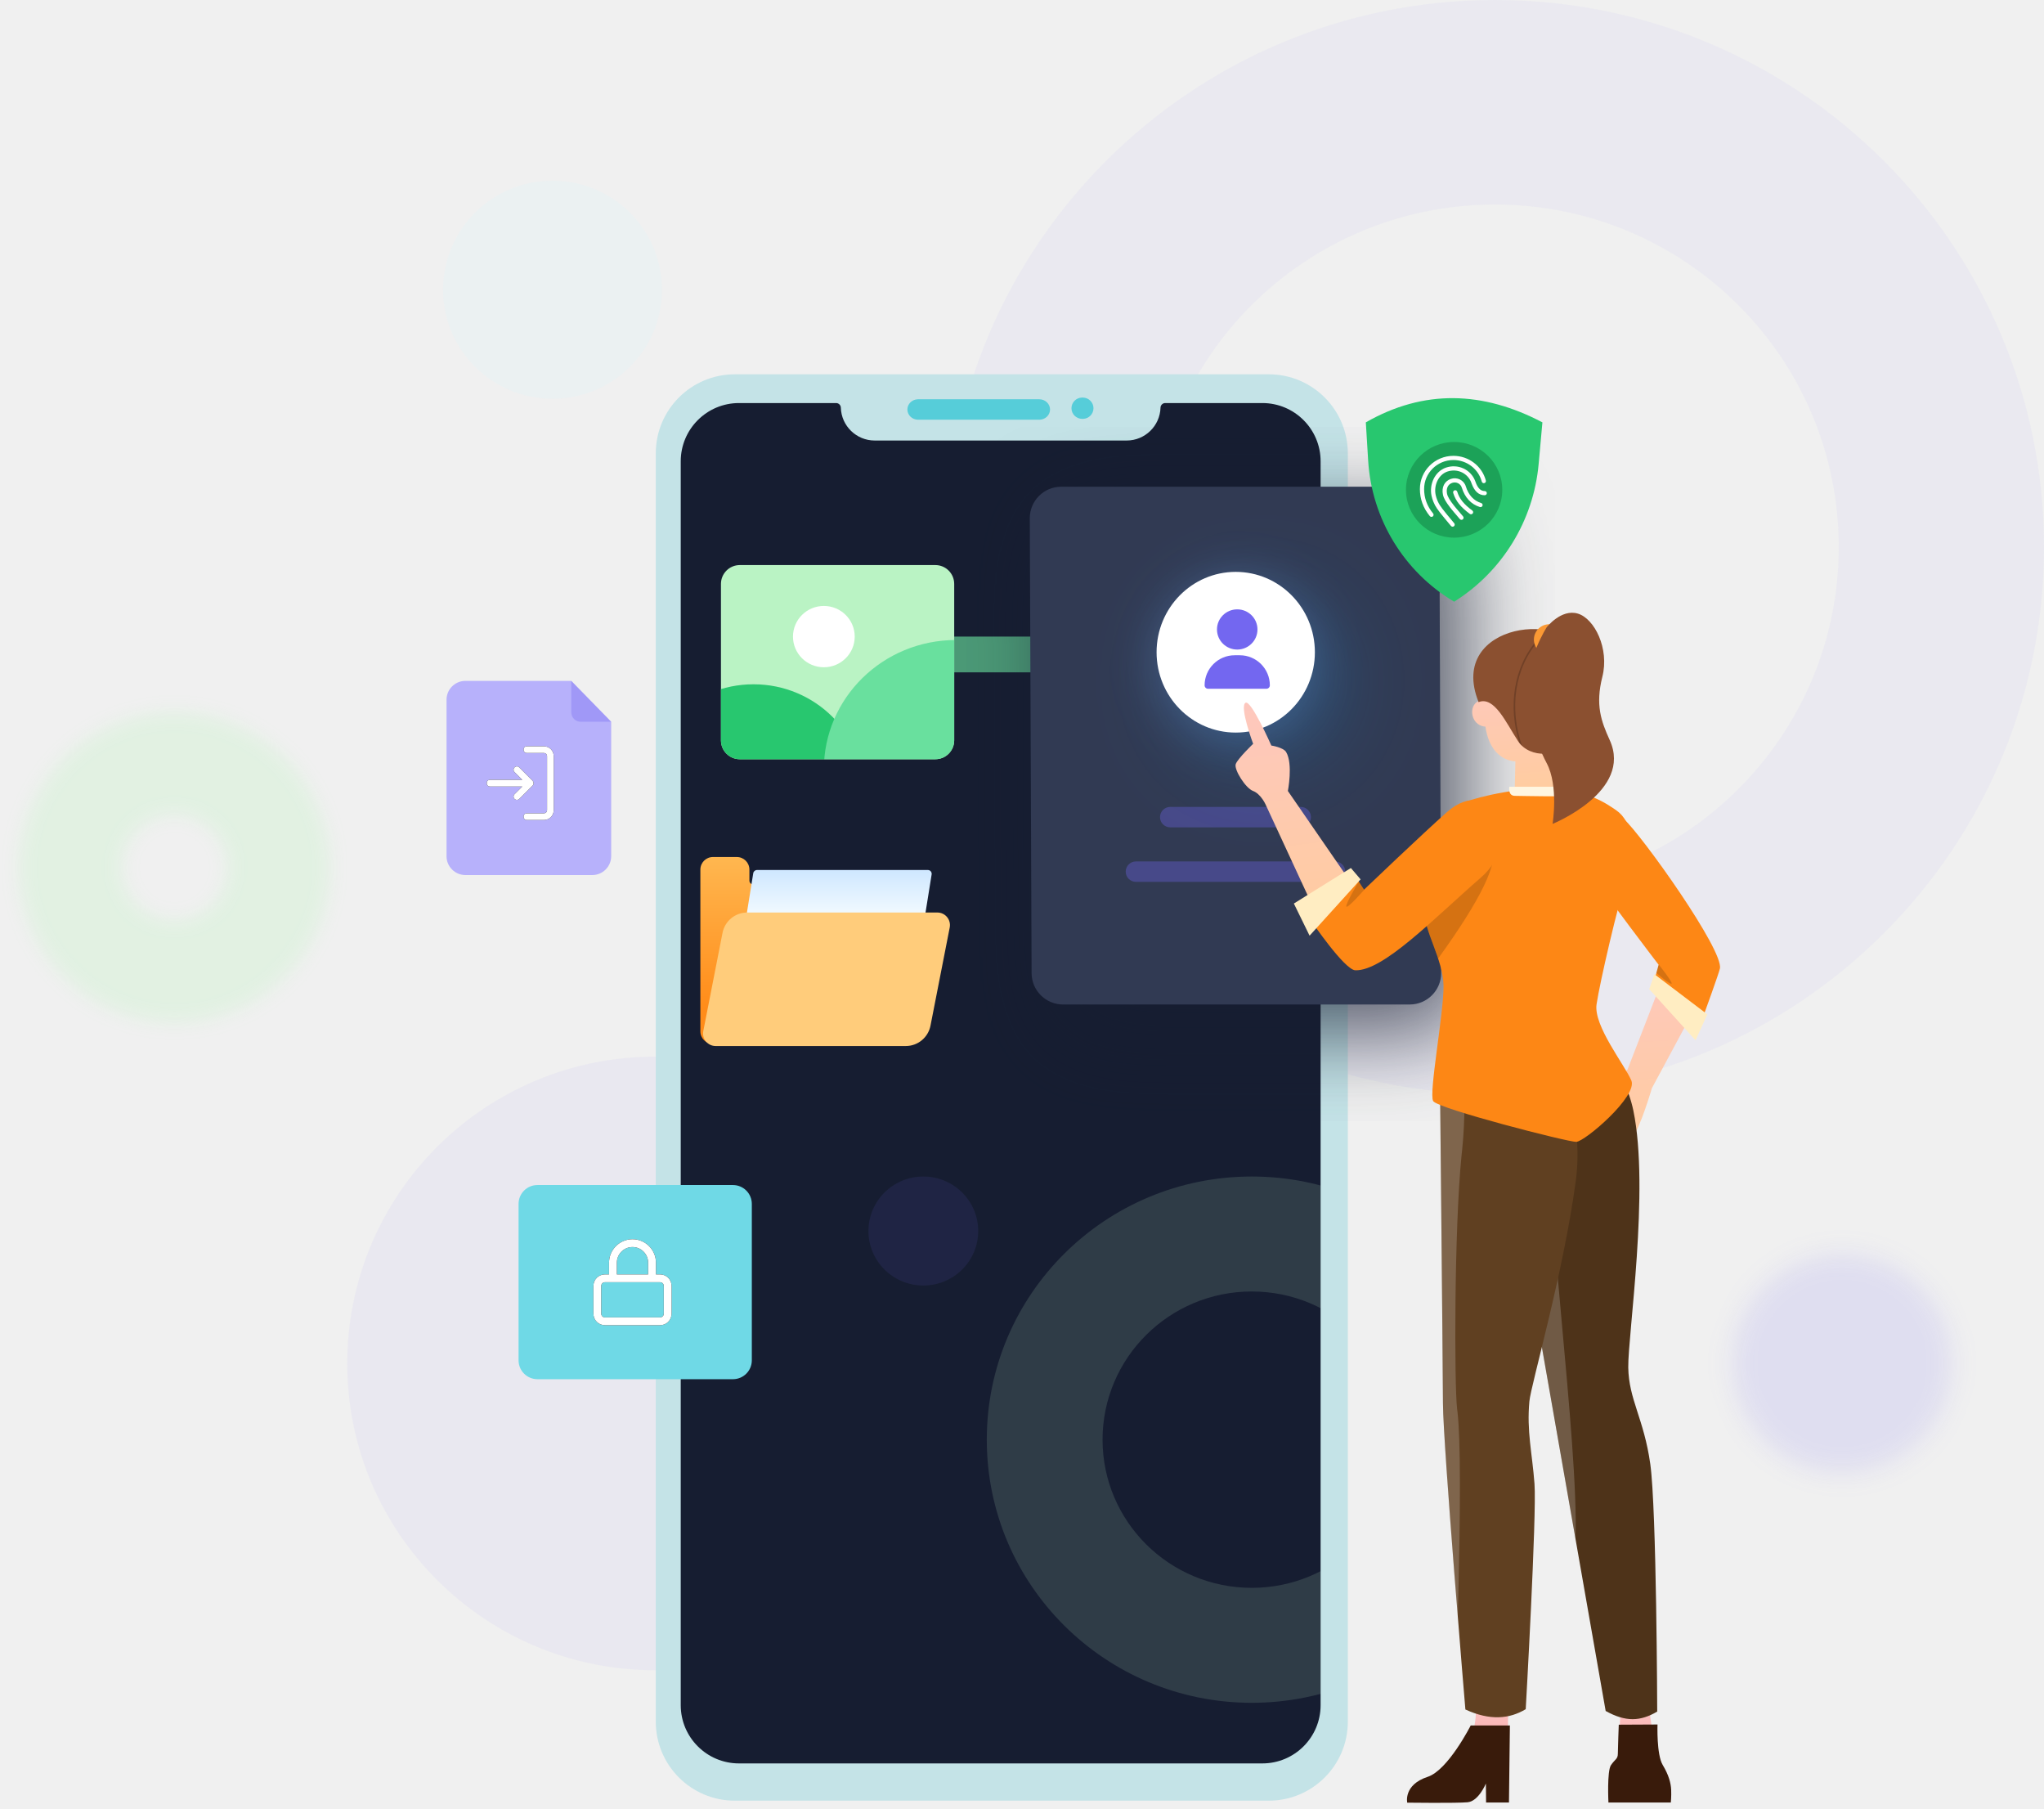
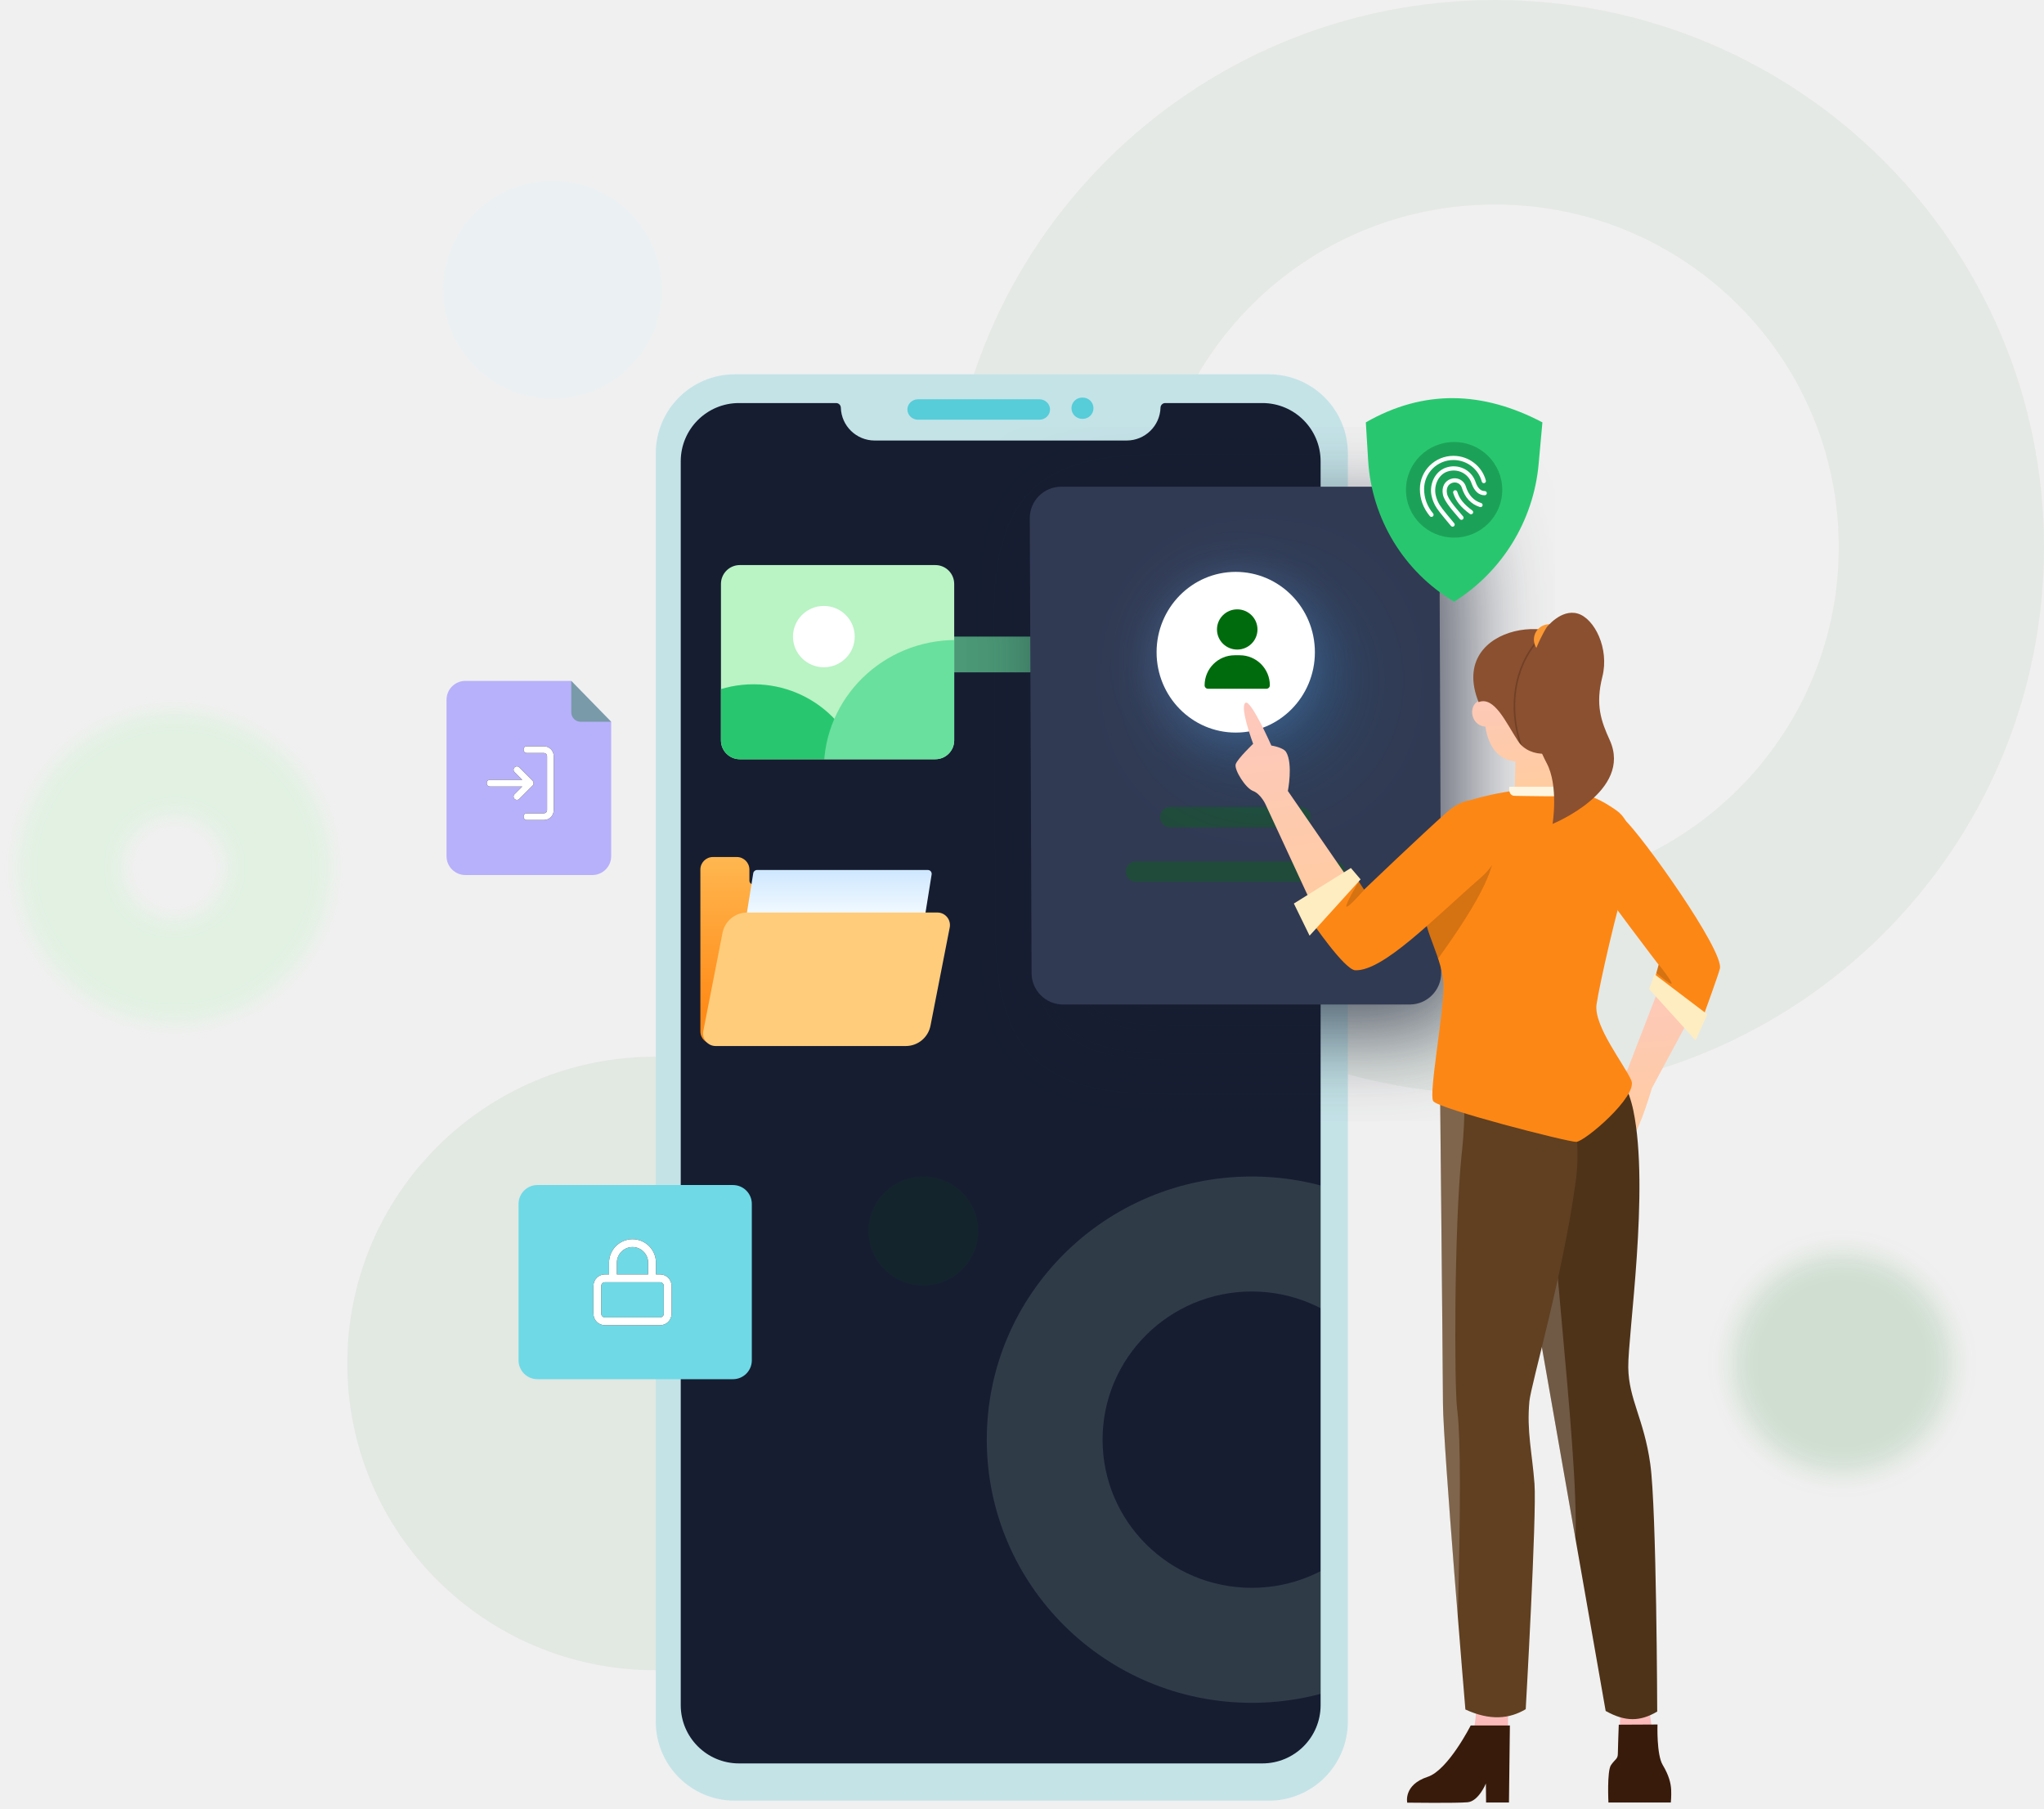
<svg xmlns="http://www.w3.org/2000/svg" width="650" height="575" viewBox="0 0 650 575" fill="none">
  <g id="Illustration">
    <g id="Shape">
-       <path id="Oval" opacity="0.053" fill-rule="evenodd" clip-rule="evenodd" d="M650 173.93C650 77.871 571.829 0 475.402 0C378.974 0 300.804 77.871 300.804 173.93C300.804 269.988 378.974 347.859 475.402 347.859C571.829 347.859 650 269.988 650 173.93ZM366.074 173.93C366.074 113.781 415.022 65.02 475.402 65.02C535.782 65.02 584.729 113.781 584.729 173.93C584.729 234.078 535.782 282.839 475.402 282.839C415.022 282.839 366.074 234.078 366.074 173.93Z" fill="#7367F0" />
+       <path id="Oval" opacity="0.053" fill-rule="evenodd" clip-rule="evenodd" d="M650 173.93C650 77.871 571.829 0 475.402 0C378.974 0 300.804 77.871 300.804 173.93C300.804 269.988 378.974 347.859 475.402 347.859C571.829 347.859 650 269.988 650 173.93ZM366.074 173.93C366.074 113.781 415.022 65.02 475.402 65.02C535.782 65.02 584.729 113.781 584.729 173.93C584.729 234.078 535.782 282.839 475.402 282.839C415.022 282.839 366.074 234.078 366.074 173.93Z" fill="#006b0d" />
      <g id="Oval_2" opacity="0.141" filter="url(#filter0_f)">
        <path fill-rule="evenodd" clip-rule="evenodd" d="M104.993 275.795C104.993 248.563 82.833 226.488 55.497 226.488C28.16 226.488 6 248.563 6 275.795C6 303.027 28.16 325.102 55.497 325.102C82.833 325.102 104.993 303.027 104.993 275.795ZM38.635 275.795C38.635 266.518 46.184 258.998 55.497 258.998C64.809 258.998 72.358 266.518 72.358 275.795C72.358 285.072 64.809 292.592 55.497 292.592C46.184 292.592 38.635 285.072 38.635 275.795Z" fill="#8BF78F" />
      </g>
-       <ellipse id="Oval_3" cx="208.338" cy="433.469" rx="97.905" ry="97.531" fill="#7367F0" fill-opacity="0.061" />
+       <ellipse id="Oval_3" cx="208.338" cy="433.469" rx="97.905" ry="97.531" fill="#006b0d" fill-opacity="0.061" />
      <ellipse id="Oval_4" opacity="0.141" cx="175.702" cy="92.112" rx="34.811" ry="34.678" fill="#CEF5FF" />
      <g id="Oval_5" filter="url(#filter1_f)">
-         <ellipse cx="585.818" cy="433.469" rx="34.811" ry="34.678" fill="#7367F0" fill-opacity="0.136" />
+         <ellipse cx="585.818" cy="433.469" rx="34.811" ry="34.678" fill="#006b0d" fill-opacity="0.136" />
      </g>
    </g>
    <g id="File Organizer">
      <g id="Phone3">
        <path id="Rectangle" fill-rule="evenodd" clip-rule="evenodd" d="M208.539 144.137C208.539 130.254 219.793 119 233.676 119H403.481C417.364 119 428.618 130.254 428.618 144.137V547.336C428.618 561.218 417.364 572.473 403.481 572.473H233.676C219.793 572.473 208.539 561.218 208.539 547.336V144.137Z" fill="#C4E3E7" />
        <g id="Group 48">
          <path id="Rectangle_2" fill-rule="evenodd" clip-rule="evenodd" d="M216.477 146.66C216.477 136.431 224.769 128.138 234.999 128.138H265.888C266.701 128.138 267.366 128.784 267.39 129.597V129.597C267.559 135.419 272.328 140.051 278.153 140.051H358.284C364.108 140.051 368.877 135.419 369.047 129.597V129.597C369.07 128.784 369.736 128.138 370.548 128.138H401.438C411.667 128.138 419.96 136.431 419.96 146.66V542.105C419.96 552.334 411.667 560.627 401.438 560.627H234.999C224.769 560.627 216.477 552.334 216.477 542.105V146.66Z" fill="#161D31" />
          <mask id="mask0" mask-type="alpha" maskUnits="userSpaceOnUse" x="216" y="128" width="204" height="433">
            <path id="Rectangle_3" fill-rule="evenodd" clip-rule="evenodd" d="M216.477 146.66C216.477 136.431 224.769 128.138 234.999 128.138H265.888C266.701 128.138 267.366 128.784 267.39 129.597V129.597C267.559 135.419 272.328 140.051 278.153 140.051H358.284C364.108 140.051 368.877 135.419 369.047 129.597V129.597C369.07 128.784 369.736 128.138 370.548 128.138H401.438C411.667 128.138 419.96 136.431 419.96 146.66V542.105C419.96 552.334 411.667 560.627 401.438 560.627H234.999C224.769 560.627 216.477 552.334 216.477 542.105V146.66Z" fill="white" />
          </mask>
          <g mask="url(#mask0)">
-             <ellipse id="Oval_6" opacity="0.099" cx="293.623" cy="391.368" rx="17.453" ry="17.328" fill="#7367F0" />
+             <ellipse id="Oval_6" opacity="0.099" cx="293.623" cy="391.368" rx="17.453" ry="17.328" fill="#006b0d" />
            <path id="Oval_7" opacity="0.141" fill-rule="evenodd" clip-rule="evenodd" d="M398.068 374.04C444.606 374.04 482.333 411.496 482.333 457.7C482.333 503.904 444.606 541.359 398.068 541.359C351.53 541.359 313.803 503.904 313.803 457.7C313.803 411.496 351.53 374.04 398.068 374.04ZM398.068 410.59C371.862 410.59 350.618 431.682 350.618 457.7C350.618 483.717 371.862 504.809 398.068 504.809C424.274 504.809 445.518 483.717 445.518 457.7C445.518 431.682 424.274 410.59 398.068 410.59Z" fill="#C8F5D0" />
            <path id="Rectangle_4" fill-rule="evenodd" clip-rule="evenodd" d="M241.264 208.075C241.264 204.934 243.809 202.389 246.949 202.389H391.019C394.159 202.389 396.704 204.934 396.704 208.075V208.075C396.704 211.215 394.159 213.76 391.019 213.76H246.949C243.809 213.76 241.264 211.215 241.264 208.075V208.075Z" fill="#68DE9E" fill-opacity="0.642" />
          </g>
        </g>
        <path id="Path" d="M330.508 126.939C332.39 126.939 333.916 128.394 333.916 130.188C333.916 131.942 332.457 133.372 330.632 133.435L330.508 133.437H291.962C290.08 133.437 288.554 131.982 288.554 130.188C288.554 128.433 290.013 127.004 291.838 126.941L291.962 126.939H330.508Z" fill="#56CDD9" />
        <path id="Path_2" d="M344.322 126.397C346.205 126.397 347.731 127.913 347.731 129.782C347.731 131.609 346.272 133.099 344.447 133.164L344.322 133.166H344.143C342.261 133.166 340.734 131.651 340.734 129.782C340.734 127.954 342.193 126.465 344.018 126.4L344.143 126.397H344.322Z" fill="#56CDD9" />
      </g>
      <g id="Icon54">
        <g id="Group 37">
          <path id="Rectangle_5" fill-rule="evenodd" clip-rule="evenodd" d="M222.72 276.463C222.72 274.254 224.511 272.463 226.72 272.463L234.313 272.463C236.523 272.463 238.313 274.254 238.313 276.463V279.966C238.313 280.639 238.859 281.185 239.533 281.185H289.542C291.751 281.185 293.542 282.976 293.542 285.185V327.883C293.542 330.092 291.751 331.883 289.542 331.883H226.72C224.511 331.883 222.72 330.092 222.72 327.883V276.463Z" fill="url(#paint0_linear)" />
          <path id="Rectangle_6" fill-rule="evenodd" clip-rule="evenodd" d="M239.536 277.616C239.631 277.025 240.141 276.59 240.739 276.59H295.061C295.812 276.59 296.384 277.261 296.265 278.003L288.105 328.794C288.01 329.385 287.5 329.82 286.901 329.82H232.579C231.829 329.82 231.256 329.149 231.375 328.408L239.536 277.616Z" fill="url(#paint1_linear)" />
          <path id="Rectangle_7" fill-rule="evenodd" clip-rule="evenodd" d="M298.086 290.108C300.604 290.108 302.496 292.406 302.012 294.877L295.899 326.091C295.163 329.845 291.873 332.554 288.048 332.554H227.579C225.061 332.554 223.17 330.256 223.654 327.785L229.767 296.57C230.502 292.816 233.792 290.108 237.617 290.108L298.086 290.108Z" fill="#FFCC7B" />
        </g>
      </g>
      <g id="Group 28">
        <path id="Rectangle_8" fill-rule="evenodd" clip-rule="evenodd" d="M142 222.468C142 219.154 144.686 216.468 148 216.468H181.667L194.359 229.463V272.197C194.359 275.511 191.673 278.197 188.359 278.197H148C144.686 278.197 142 275.511 142 272.197V222.468Z" fill="#B7B1FB" />
        <g id="Icon">
          <path id="Mask" fill-rule="evenodd" clip-rule="evenodd" d="M176.099 257.505V240.458C176.099 238.647 174.714 237.262 172.903 237.262H167.575C166.935 237.262 166.509 237.688 166.509 238.327C166.509 238.966 166.935 239.393 167.575 239.393H172.903C173.542 239.393 173.968 239.819 173.968 240.458V257.505C173.968 258.144 173.542 258.57 172.903 258.57H167.575C166.935 258.57 166.509 258.996 166.509 259.636C166.509 260.275 166.935 260.701 167.575 260.701H172.903C174.714 260.701 176.099 259.316 176.099 257.505ZM169.599 248.555C169.706 248.875 169.706 249.194 169.599 249.408C169.599 249.514 169.493 249.621 169.386 249.727L165.124 253.989C164.91 254.202 164.591 254.308 164.378 254.308C164.165 254.308 163.845 254.202 163.632 253.989C163.205 253.563 163.205 252.923 163.632 252.497L166.083 250.047H155.853C155.213 250.047 154.787 249.621 154.787 248.981C154.787 248.342 155.213 247.916 155.853 247.916H166.083L163.632 245.465C163.205 245.039 163.205 244.4 163.632 243.974C164.058 243.548 164.697 243.548 165.124 243.974L169.386 248.236C169.439 248.289 169.466 248.342 169.493 248.395C169.519 248.449 169.546 248.502 169.599 248.555Z" fill="black" />
          <mask id="mask1" mask-type="alpha" maskUnits="userSpaceOnUse" x="154" y="237" width="23" height="24">
            <path id="Mask_2" fill-rule="evenodd" clip-rule="evenodd" d="M176.099 257.505V240.458C176.099 238.647 174.714 237.262 172.903 237.262H167.575C166.935 237.262 166.509 237.688 166.509 238.327C166.509 238.966 166.935 239.393 167.575 239.393H172.903C173.542 239.393 173.968 239.819 173.968 240.458V257.505C173.968 258.144 173.542 258.57 172.903 258.57H167.575C166.935 258.57 166.509 258.996 166.509 259.636C166.509 260.275 166.935 260.701 167.575 260.701H172.903C174.714 260.701 176.099 259.316 176.099 257.505ZM169.599 248.555C169.706 248.875 169.706 249.194 169.599 249.408C169.599 249.514 169.493 249.621 169.386 249.727L165.124 253.989C164.91 254.202 164.591 254.308 164.378 254.308C164.165 254.308 163.845 254.202 163.632 253.989C163.205 253.563 163.205 252.923 163.632 252.497L166.083 250.047H155.853C155.213 250.047 154.787 249.621 154.787 248.981C154.787 248.342 155.213 247.916 155.853 247.916H166.083L163.632 245.465C163.205 245.039 163.205 244.4 163.632 243.974C164.058 243.548 164.697 243.548 165.124 243.974L169.386 248.236C169.439 248.289 169.466 248.342 169.493 248.395C169.519 248.449 169.546 248.502 169.599 248.555Z" fill="white" />
          </mask>
          <g mask="url(#mask1)">
            <g id="Icon Color">
              <rect id="ð¨ Icon Color" x="152.656" y="236.196" width="25.575" height="25.57" fill="white" />
            </g>
          </g>
        </g>
-         <path id="Path_3" opacity="0.34" d="M194.358 229.463H184.666C183.009 229.463 181.666 228.12 181.666 226.463V216.468L194.358 229.463Z" fill="#7367F0" />
+         <path id="Path_3" opacity="0.34" d="M194.358 229.463H184.666C183.009 229.463 181.666 228.12 181.666 226.463V216.468L194.358 229.463Z" fill="#006b0d" />
      </g>
      <g id="Group">
        <path id="Rectangle_9" fill-rule="evenodd" clip-rule="evenodd" d="M164.907 382.748C164.907 379.434 167.594 376.748 170.907 376.748H233.082C236.396 376.748 239.082 379.434 239.082 382.748V432.477C239.082 435.791 236.396 438.477 233.082 438.477H170.907C167.594 438.477 164.907 435.791 164.907 432.477V382.748Z" fill="#6FD9E6" />
        <g id="Icon_2">
          <path id="Mask_3" fill-rule="evenodd" clip-rule="evenodd" d="M209.841 405.159H208.598V401.43C208.598 397.328 205.241 393.972 201.138 393.972C197.036 393.972 193.679 397.328 193.679 401.43V405.159H192.436C190.322 405.159 188.706 406.774 188.706 408.888V417.589C188.706 419.702 190.322 421.317 192.436 421.317H209.841C211.954 421.317 213.57 419.702 213.57 417.589V408.888C213.57 406.774 211.954 405.159 209.841 405.159ZM196.165 401.43C196.165 398.695 198.403 396.458 201.138 396.458C203.873 396.458 206.111 398.695 206.111 401.43V405.159H196.165V401.43ZM209.841 418.831C210.587 418.831 211.084 418.334 211.084 417.589V408.888C211.084 408.142 210.587 407.645 209.841 407.645H192.436C191.69 407.645 191.192 408.142 191.192 408.888V417.589C191.192 418.334 191.69 418.831 192.436 418.831H209.841Z" fill="black" />
          <mask id="mask2" mask-type="alpha" maskUnits="userSpaceOnUse" x="188" y="393" width="26" height="29">
            <path id="Mask_4" fill-rule="evenodd" clip-rule="evenodd" d="M209.841 405.159H208.598V401.43C208.598 397.328 205.241 393.972 201.138 393.972C197.036 393.972 193.679 397.328 193.679 401.43V405.159H192.436C190.322 405.159 188.706 406.774 188.706 408.888V417.589C188.706 419.702 190.322 421.317 192.436 421.317H209.841C211.954 421.317 213.57 419.702 213.57 417.589V408.888C213.57 406.774 211.954 405.159 209.841 405.159ZM196.165 401.43C196.165 398.695 198.403 396.458 201.138 396.458C203.873 396.458 206.111 398.695 206.111 401.43V405.159H196.165V401.43ZM209.841 418.831C210.587 418.831 211.084 418.334 211.084 417.589V408.888C211.084 408.142 210.587 407.645 209.841 407.645H192.436C191.69 407.645 191.192 408.142 191.192 408.888V417.589C191.192 418.334 191.69 418.831 192.436 418.831H209.841Z" fill="white" />
          </mask>
          <g mask="url(#mask2)">
            <g id="Icon Color_2">
              <rect id="ð¨ Icon Color_2" x="186.22" y="392.729" width="29.837" height="29.832" fill="white" />
            </g>
          </g>
        </g>
      </g>
      <g id="Group 34">
        <path id="Rectangle_10" d="M229.265 185.646C229.265 182.333 231.951 179.646 235.265 179.646H297.44C300.754 179.646 303.44 182.333 303.44 185.646V235.376C303.44 238.69 300.754 241.376 297.44 241.376H235.265C231.951 241.376 229.265 238.69 229.265 235.376V185.646Z" fill="#BAF3C4" />
        <mask id="mask3" mask-type="alpha" maskUnits="userSpaceOnUse" x="229" y="179" width="75" height="63">
          <path id="Rectangle_11" d="M229.265 185.646C229.265 182.333 231.951 179.646 235.265 179.646H297.44C300.754 179.646 303.44 182.333 303.44 185.646V235.376C303.44 238.69 300.754 241.376 297.44 241.376H235.265C231.951 241.376 229.265 238.69 229.265 235.376V185.646Z" fill="white" />
        </mask>
        <g mask="url(#mask3)">
          <ellipse id="Oval_8" cx="261.989" cy="202.389" rx="9.817" ry="9.747" fill="white" />
          <ellipse id="Oval_9" cx="239.627" cy="252.747" rx="35.451" ry="35.197" fill="#28C76F" />
          <ellipse id="Oval_10" cx="303.986" cy="244.625" rx="41.996" ry="41.153" fill="#69E09E" />
        </g>
      </g>
      <g id="Group 23">
        <g id="Rectangle_12" filter="url(#filter2_d)">
          <path fill-rule="evenodd" clip-rule="evenodd" d="M327.477 164.778C327.455 159.239 331.939 154.738 337.477 154.738H447.72C453.227 154.738 457.698 159.191 457.72 164.698L458.295 309.31C458.317 314.848 453.833 319.35 448.295 319.35H338.052C332.545 319.35 328.074 314.897 328.052 309.39L327.477 164.778Z" fill="#313A53" />
        </g>
-         <path id="Rectangle_13" opacity="0.34" d="M368.889 259.786C368.889 257.992 370.343 256.537 372.138 256.537H413.635C415.43 256.537 416.884 257.992 416.884 259.786V259.786C416.884 261.581 415.43 263.035 413.635 263.035H372.138C370.343 263.035 368.889 261.581 368.889 259.786V259.786Z" fill="#7367F0" />
-         <path id="Rectangle_14" opacity="0.34" d="M357.98 277.114C357.98 275.32 359.435 273.865 361.229 273.865H424.543C426.338 273.865 427.792 275.32 427.792 277.114V277.114C427.792 278.908 426.338 280.363 424.543 280.363H361.229C359.435 280.363 357.98 278.908 357.98 277.114V277.114Z" fill="#7367F0" />
+         <path id="Rectangle_13" opacity="0.34" d="M368.889 259.786C368.889 257.992 370.343 256.537 372.138 256.537H413.635C415.43 256.537 416.884 257.992 416.884 259.786V259.786C416.884 261.581 415.43 263.035 413.635 263.035H372.138C370.343 263.035 368.889 261.581 368.889 259.786V259.786Z" fill="#006b0d" />
+         <path id="Rectangle_14" opacity="0.34" d="M357.98 277.114C357.98 275.32 359.435 273.865 361.229 273.865H424.543C426.338 273.865 427.792 275.32 427.792 277.114V277.114C427.792 278.908 426.338 280.363 424.543 280.363H361.229C359.435 280.363 357.98 278.908 357.98 277.114V277.114Z" fill="#006b0d" />
        <g id="Icon8">
          <g id="Oval_11" filter="url(#filter3_dd)">
            <ellipse cx="392.968" cy="207.357" rx="25.17" ry="25.545" fill="white" />
          </g>
          <g id="Group 70">
-             <path id="Combined Shape" fill-rule="evenodd" clip-rule="evenodd" d="M393.443 206.51C396.999 206.51 399.882 203.648 399.882 200.117C399.882 196.587 396.999 193.725 393.443 193.725C389.887 193.725 387.004 196.587 387.004 200.117C387.004 203.648 389.887 206.51 393.443 206.51ZM392.631 208.32C387.35 208.32 383.069 212.601 383.069 217.881C383.069 218.485 383.559 218.974 384.162 218.974H402.724C403.327 218.974 403.817 218.485 403.817 217.881C403.817 212.601 399.536 208.32 394.255 208.32H392.631Z" fill="#7367F0" />
+             <path id="Combined Shape" fill-rule="evenodd" clip-rule="evenodd" d="M393.443 206.51C396.999 206.51 399.882 203.648 399.882 200.117C399.882 196.587 396.999 193.725 393.443 193.725C389.887 193.725 387.004 196.587 387.004 200.117C387.004 203.648 389.887 206.51 393.443 206.51ZM392.631 208.32C387.35 208.32 383.069 212.601 383.069 217.881C383.069 218.485 383.559 218.974 384.162 218.974H402.724C403.327 218.974 403.817 218.485 403.817 217.881C403.817 212.601 399.536 208.32 394.255 208.32H392.631Z" fill="#006b0d" />
          </g>
        </g>
      </g>
      <g id="Wom3.5">
        <g id="RArm">
          <path id="Path_4" fill-rule="evenodd" clip-rule="evenodd" d="M517.545 340.072C517.545 340.072 505.347 352.052 506.095 353.223C506.843 354.403 512.99 351.663 512.99 351.663C512.99 351.663 505.321 364.247 506.899 365.214C508.476 366.181 516.545 364.223 519.019 361.629C521.494 359.035 525.312 345.945 525.312 345.945L543.865 311.45L530.41 306.827L517.545 340.072Z" fill="url(#paint2_linear)" />
          <path id="Path_5" fill-rule="evenodd" clip-rule="evenodd" d="M505.088 276.306C510.211 284.208 527.455 306.729 527.455 306.729L526.198 311.222L542.045 322.008C542.045 322.008 546.547 309.66 546.938 307.923C548.226 302.193 522.192 265.626 516.362 260.342C507.184 252.022 497.26 264.229 505.088 276.306Z" fill="#FD8715" />
          <path id="Path_6" fill-rule="evenodd" clip-rule="evenodd" d="M531.576 312.707C531.872 312.135 527.48 306.648 527.48 306.648L526.736 309.316C526.736 309.316 531.281 313.28 531.576 312.707Z" fill="black" fill-opacity="0.16" />
          <path id="Path 70" fill-rule="evenodd" clip-rule="evenodd" d="M526.1 309.714L542.936 322.479L539.184 330.734L524.464 314.478L526.1 309.714Z" fill="#FFEDC2" />
        </g>
        <g id="RLeg">
          <path id="Path_7" fill-rule="evenodd" clip-rule="evenodd" d="M515.472 542.024L514.537 557.842L526.524 558.152L524.271 542.024H515.472Z" fill="url(#paint3_linear)" />
          <path id="Path_8" fill-rule="evenodd" clip-rule="evenodd" d="M527.092 548.256C527.092 548.256 526.756 557.782 528.743 561.108C530.743 564.433 531.348 567.012 531.437 569.001C531.531 571.133 531.328 573.065 531.328 573.065H511.488C511.488 573.065 510.991 563.042 512.305 561.152C513.619 559.263 514.481 559.23 514.481 557.56C514.492 555.89 514.776 548.318 514.776 548.318L527.092 548.256Z" fill="#391B0B" />
          <path id="Path_9" fill-rule="evenodd" clip-rule="evenodd" d="M473.239 330.841L504.336 327.485L504.793 327.906C507.009 330.003 516.641 339.739 519.408 353.048C524.633 378.173 517.64 424.578 517.795 434.753C517.943 444.929 522.786 451.069 524.799 465.456C526.811 479.843 527.001 544.143 527.001 544.143C521.665 547.283 516.97 547.507 510.607 543.955L473.239 330.841Z" fill="#4E3319" />
          <path id="Path_10" fill-rule="evenodd" clip-rule="evenodd" d="M501.016 489.256L473.239 330.841L490.529 328.975C491.299 384.008 502.052 458.397 501.016 489.256Z" fill="white" fill-opacity="0.192" />
        </g>
        <g id="LLeg">
          <path id="Path_11" fill-rule="evenodd" clip-rule="evenodd" d="M479.609 540.361L469.387 540.526C469.387 540.526 470.059 551.06 466.128 554.628L465.913 554.815C461.168 558.764 479.476 557.339 479.476 557.339L479.609 540.361Z" fill="url(#paint4_linear)" />
          <path id="Path_12" fill-rule="evenodd" clip-rule="evenodd" d="M480.151 548.573L479.857 573.056L472.578 573.061L472.515 567.028C472.515 567.028 470.219 572.653 466.71 572.978C463.191 573.303 447.509 573.104 447.509 573.104C447.509 573.104 446.206 567.456 454.012 564.891C460.505 562.759 467.684 548.573 467.684 548.573H480.151Z" fill="#391B0B" />
          <path id="Path_13" fill-rule="evenodd" clip-rule="evenodd" d="M457.814 333.019L492.733 331.844L492.994 332.323C494.688 335.514 503.972 354.195 501.106 375.428C497.082 405.232 486.853 440.171 486.352 445.509C485.459 455.025 487.245 461.915 487.977 471.744C488.709 481.573 485.185 543.391 485.185 543.391C480.003 546.485 473.837 547.092 465.998 543.484C465.998 543.484 458.921 459.518 458.869 446.229C458.817 432.941 457.814 333.019 457.814 333.019Z" fill="#604021" />
          <path id="Path_14" fill-rule="evenodd" clip-rule="evenodd" d="M465 365.255L464.768 367.463C462.441 390.748 462.458 440.198 463.36 447.824L463.483 448.807C464.483 457.412 464.515 479.26 463.58 514.35L462.364 499.208C460.058 470.072 458.893 452.412 458.869 446.229L458.827 439.83C458.626 413.956 457.814 333.018 457.814 333.018L465.179 332.771C465.966 345.547 465.906 356.375 465 365.255Z" fill="white" fill-opacity="0.192" />
        </g>
        <g id="Head">
          <path id="Path_15" fill-rule="evenodd" clip-rule="evenodd" d="M471.13 222.653C466.834 223.12 467.138 230.619 472.368 231.011C473.437 238.24 477.25 241.684 481.898 242.083L481.64 253.018L502.199 253.006C502.199 253.006 496.41 245.281 496.699 234.706C496.987 224.13 496.505 214.196 496.505 214.196L469.876 214.67L471.13 222.653Z" fill="url(#paint5_linear)" />
          <path id="Path_16" fill-rule="evenodd" clip-rule="evenodd" d="M470.195 223.215C475.199 221.25 478.896 229.709 482.725 235.589C486.554 241.468 496.474 240.469 497.841 235.589C503.017 224.899 507.478 210.367 501.438 209.174C500.587 193.726 459.859 197.373 470.195 223.215Z" fill="#8B5030" />
          <path id="Combined Shape_2" fill-rule="evenodd" clip-rule="evenodd" d="M498.141 203.079H489.281H489.169L489.095 203.162C481.246 211.86 479.5 224.681 483.191 236.235C483.447 236.556 483.724 236.853 484.017 237.126C479.932 225.481 481.513 212.381 489.392 203.579H498.734C498.544 203.406 498.346 203.24 498.141 203.079Z" fill="black" fill-opacity="0.199" />
          <ellipse id="Oval_12" cx="492.697" cy="203.329" rx="4.909" ry="4.873" fill="#FB9934" />
        </g>
        <g id="Body">
          <path id="Path_17" fill-rule="evenodd" clip-rule="evenodd" d="M465.736 255.135C461.149 261.825 453.505 284.53 453.071 289.637C452.583 295.529 458.945 304.915 459.049 313.444C459.142 321.974 454.304 347.658 455.758 350.058C457.2 352.457 498.554 363.079 501.252 363.022C503.939 362.964 520.901 348.507 518.773 343.511C516.633 338.515 506.7 326.099 507.712 319.292C508.712 312.485 514.521 287.36 517.405 278.809C520.278 270.257 519.32 261.279 513.959 257.6C511.305 255.779 504.226 250.606 491.619 250.63C479.012 250.654 466.092 254.617 465.736 255.135Z" fill="#FD8715" />
          <path id="Path 68" fill-rule="evenodd" clip-rule="evenodd" d="M479.971 250.141C479.971 250.141 479.44 253.018 481.763 253.018C484.085 253.018 499.665 253.527 501.774 252.617C503.884 251.708 503.251 250.141 503.251 250.141H479.971Z" fill="#FFF6E1" />
          <path id="Path_18" fill-rule="evenodd" clip-rule="evenodd" d="M459.078 269.604L459.219 269.533C467.714 265.323 472.817 265.137 474.527 268.975C476.738 273.937 471.004 285.858 457.327 304.74C455.448 299.013 452.746 293.553 453.071 289.637C453.322 286.681 455.988 277.832 459.078 269.604Z" fill="black" fill-opacity="0.16" />
        </g>
        <g id="LArm">
          <path id="Path_19" fill-rule="evenodd" clip-rule="evenodd" d="M402.413 255.658C402.413 255.658 400.883 252.36 398.477 251.468C396.072 250.576 392.393 244.665 392.962 242.949C393.531 241.233 398.507 236.473 398.507 236.473C398.507 236.473 394.108 224.753 396.056 223.43C397.777 222.261 404.291 237.023 404.291 237.023C404.291 237.023 408.121 237.596 409.004 239.106C411.232 242.91 409.548 251.468 409.548 251.468L432.156 284.267L421.782 297.472L402.413 255.658Z" fill="url(#paint6_linear)" />
          <path id="Path_20" fill-rule="evenodd" clip-rule="evenodd" d="M460.125 258.201C452.479 264.945 433.777 282.836 433.777 282.836C433.777 282.836 430.999 278.609 430.999 278.609L417.013 292.828C417.013 292.828 427.563 308.364 430.999 308.473C439.95 308.756 455.989 291.976 471.068 278.874C484.588 267.126 474.377 245.631 460.125 258.201Z" fill="#FD8715" />
          <path id="Path_21" fill-rule="evenodd" clip-rule="evenodd" d="M433.832 282.857C433.832 282.857 428.586 288.881 428.153 288.224C427.72 287.567 432.11 280.244 432.11 280.244L433.832 282.857Z" fill="black" fill-opacity="0.16" />
          <path id="Path 69" fill-rule="evenodd" clip-rule="evenodd" d="M432.673 279.567L416.452 297.472L411.454 287.254L429.587 275.957L432.673 279.567Z" fill="#FFEDC2" />
        </g>
        <path id="Path_22" fill-rule="evenodd" clip-rule="evenodd" d="M491.835 199.45C491.835 199.45 496.429 193.51 501.733 195.069C507.037 196.627 511.834 206.18 509.556 215.159C507.29 224.14 509.159 229.262 511.909 235.315C519.295 251.595 493.721 261.933 493.721 261.933C493.721 261.933 495.717 249.869 491.835 242.584C487.838 235.082 485.568 225.461 485.568 219.574C485.568 209.336 491.835 199.45 491.835 199.45Z" fill="#8B5030" />
      </g>
      <g id="Group 39">
        <path id="Rectangle_15" fill-rule="evenodd" clip-rule="evenodd" d="M434.338 134.277C452.818 123.705 471.55 124.331 490.493 134.277L489.293 147.546C487.666 165.529 477.722 181.716 462.415 191.295V191.295V191.295C446.446 181.783 436.213 164.989 435.08 146.435L434.338 134.277Z" fill="#28C76F" />
        <ellipse id="Oval_13" cx="462.416" cy="155.723" rx="15.315" ry="15.205" fill="#1CA258" />
        <g id="Group 40">
          <path id="Path_23" fill-rule="evenodd" clip-rule="evenodd" d="M462.197 144.922C467.068 144.922 471.284 148.181 472.507 152.778C472.602 153.133 472.388 153.497 472.031 153.591C471.673 153.685 471.306 153.473 471.212 153.118C470.143 149.102 466.456 146.252 462.197 146.252C457.048 146.252 452.875 150.381 452.875 155.472C452.875 158.346 453.824 160.929 455.734 163.247C455.969 163.531 455.927 163.95 455.64 164.183C455.354 164.415 454.932 164.374 454.697 164.089C452.593 161.537 451.535 158.656 451.535 155.472C451.535 149.645 456.309 144.922 462.197 144.922Z" fill="white" />
          <path id="Path_24" fill-rule="evenodd" clip-rule="evenodd" d="M459.827 148.663C463.619 147.367 467.713 149.243 469.112 152.912L469.188 153.122C469.907 155.195 470.885 156.133 472.136 156.117C472.506 156.112 472.81 156.406 472.814 156.774C472.819 157.141 472.523 157.443 472.153 157.447C470.288 157.471 468.903 156.203 468.011 153.807L467.921 153.555C466.843 150.448 463.432 148.838 460.263 149.921C457.41 150.896 455.885 154.344 456.556 157.383C456.686 157.975 456.851 158.506 457.064 159.018L457.255 159.46C457.891 160.856 458.718 161.903 462.454 166.36C462.69 166.643 462.652 167.062 462.367 167.297C462.083 167.532 461.66 167.493 461.423 167.211L459.42 164.808C457.016 161.896 456.473 161.066 455.867 159.626L455.825 159.525C455.582 158.939 455.393 158.334 455.246 157.668C454.441 154.017 456.272 149.879 459.827 148.663Z" fill="white" />
          <path id="Path_25" fill-rule="evenodd" clip-rule="evenodd" d="M461.375 152.255C463.339 151.583 465.512 152.632 466.122 154.593C467.003 157.418 468.623 159.173 471.015 159.927C471.368 160.038 471.563 160.412 471.451 160.762C471.339 161.112 470.962 161.306 470.61 161.195C467.779 160.303 465.847 158.21 464.842 154.986C464.458 153.753 463.07 153.083 461.811 153.513C460.471 153.971 459.808 155.254 460.174 157.01C460.359 157.903 461.094 159.119 462.345 160.703L462.558 160.971C462.734 161.19 462.918 161.414 463.118 161.653L465.271 164.182C465.507 164.465 465.467 164.885 465.182 165.119C464.897 165.353 464.474 165.313 464.238 165.03L462.516 163.012L462.085 162.501C461.881 162.256 461.692 162.026 461.511 161.801L461.077 161.252C459.831 159.642 459.089 158.372 458.861 157.279C458.364 154.891 459.373 152.939 461.375 152.255Z" fill="white" />
          <path id="Path_26" fill-rule="evenodd" clip-rule="evenodd" d="M462.568 155.878C462.922 155.77 463.296 155.968 463.405 156.319C464.127 158.66 465.541 160.321 468.201 162.304C468.497 162.524 468.557 162.941 468.335 163.235C468.113 163.529 467.693 163.588 467.397 163.368C464.531 161.231 462.944 159.368 462.123 156.709C462.015 156.358 462.214 155.986 462.568 155.878Z" fill="white" />
        </g>
      </g>
    </g>
  </g>
  <defs>
    <filter id="filter0_f" x="0.563" y="221.051" width="109.866" height="109.487" filterUnits="userSpaceOnUse" color-interpolation-filters="sRGB">
      <feFlood flood-opacity="0" result="BackgroundImageFix" />
      <feBlend mode="normal" in="SourceGraphic" in2="BackgroundImageFix" result="shape" />
      <feGaussianBlur stdDeviation="2.718" result="effect1_foregroundBlur" />
    </filter>
    <filter id="filter1_f" x="542.852" y="390.637" width="85.931" height="85.665" filterUnits="userSpaceOnUse" color-interpolation-filters="sRGB">
      <feFlood flood-opacity="0" result="BackgroundImageFix" />
      <feBlend mode="normal" in="SourceGraphic" in2="BackgroundImageFix" result="shape" />
      <feGaussianBlur stdDeviation="4.077" result="effect1_foregroundBlur" />
    </filter>
    <filter id="filter2_d" x="307.478" y="135.738" width="186.818" height="220.612" filterUnits="userSpaceOnUse" color-interpolation-filters="sRGB">
      <feFlood flood-opacity="0" result="BackgroundImageFix" />
      <feColorMatrix in="SourceAlpha" type="matrix" values="0 0 0 0 0 0 0 0 0 0 0 0 0 0 0 0 0 0 127 0" />
      <feOffset dx="8" dy="9" />
      <feGaussianBlur stdDeviation="14" />
      <feColorMatrix type="matrix" values="0 0 0 0 0.086 0 0 0 0 0.114 0 0 0 0 0.192 0 0 0 0.7 0" />
      <feBlend mode="normal" in2="BackgroundImageFix" result="effect1_dropShadow" />
      <feBlend mode="normal" in="SourceGraphic" in2="effect1_dropShadow" result="shape" />
    </filter>
    <filter id="filter3_dd" x="347.798" y="162.812" width="106.341" height="107.09" filterUnits="userSpaceOnUse" color-interpolation-filters="sRGB">
      <feFlood flood-opacity="0" result="BackgroundImageFix" />
      <feColorMatrix in="SourceAlpha" type="matrix" values="0 0 0 0 0 0 0 0 0 0 0 0 0 0 0 0 0 0 127 0" />
      <feOffset dx="8" dy="9" />
      <feGaussianBlur stdDeviation="14" />
      <feColorMatrix type="matrix" values="0 0 0 0 0.076 0 0 0 0 0.583 0 0 0 0 0.879 0 0 0 0.229 0" />
      <feBlend mode="normal" in2="BackgroundImageFix" result="effect1_dropShadow" />
      <feColorMatrix in="SourceAlpha" type="matrix" values="0 0 0 0 0 0 0 0 0 0 0 0 0 0 0 0 0 0 127 0" />
      <feOffset dy="2" />
      <feGaussianBlur stdDeviation="7.5" />
      <feColorMatrix type="matrix" values="0 0 0 0 0.504 0 0 0 0 0.7 0 0 0 0 1 0 0 0 0.234 0" />
      <feBlend mode="normal" in2="effect1_dropShadow" result="effect2_dropShadow" />
      <feBlend mode="normal" in="SourceGraphic" in2="effect2_dropShadow" result="shape" />
    </filter>
    <linearGradient id="paint0_linear" x1="299.098" y1="320.699" x2="299.098" y2="251.956" gradientUnits="userSpaceOnUse">
      <stop stop-color="#FF8C19" />
      <stop offset="1" stop-color="#FFC967" />
    </linearGradient>
    <linearGradient id="paint1_linear" x1="290.964" y1="293.294" x2="290.964" y2="261.963" gradientUnits="userSpaceOnUse">
      <stop stop-color="#F8FDFF" />
      <stop offset="1" stop-color="#AAD4FF" />
    </linearGradient>
    <linearGradient id="paint2_linear" x1="502.994" y1="290.908" x2="507.069" y2="361.835" gradientUnits="userSpaceOnUse">
      <stop stop-color="#FDC6C6" />
      <stop offset="1" stop-color="#FFCCA1" />
    </linearGradient>
    <linearGradient id="paint3_linear" x1="512.463" y1="538.098" x2="514.125" y2="557.265" gradientUnits="userSpaceOnUse">
      <stop stop-color="#FDC6C6" />
      <stop offset="1" stop-color="#FAB2B2" />
    </linearGradient>
    <linearGradient id="paint4_linear" x1="462.622" y1="536.167" x2="464.195" y2="556.674" gradientUnits="userSpaceOnUse">
      <stop stop-color="#FDC6C6" />
      <stop offset="1" stop-color="#FAB2B2" />
    </linearGradient>
    <linearGradient id="paint5_linear" x1="462.262" y1="204.745" x2="465.66" y2="250.978" gradientUnits="userSpaceOnUse">
      <stop stop-color="#FDC6C6" />
      <stop offset="1" stop-color="#FFCCA1" />
    </linearGradient>
    <linearGradient id="paint6_linear" x1="386.111" y1="205.324" x2="396.752" y2="292.76" gradientUnits="userSpaceOnUse">
      <stop stop-color="#FDC6C6" />
      <stop offset="1" stop-color="#FFCCA1" />
    </linearGradient>
  </defs>
</svg>
